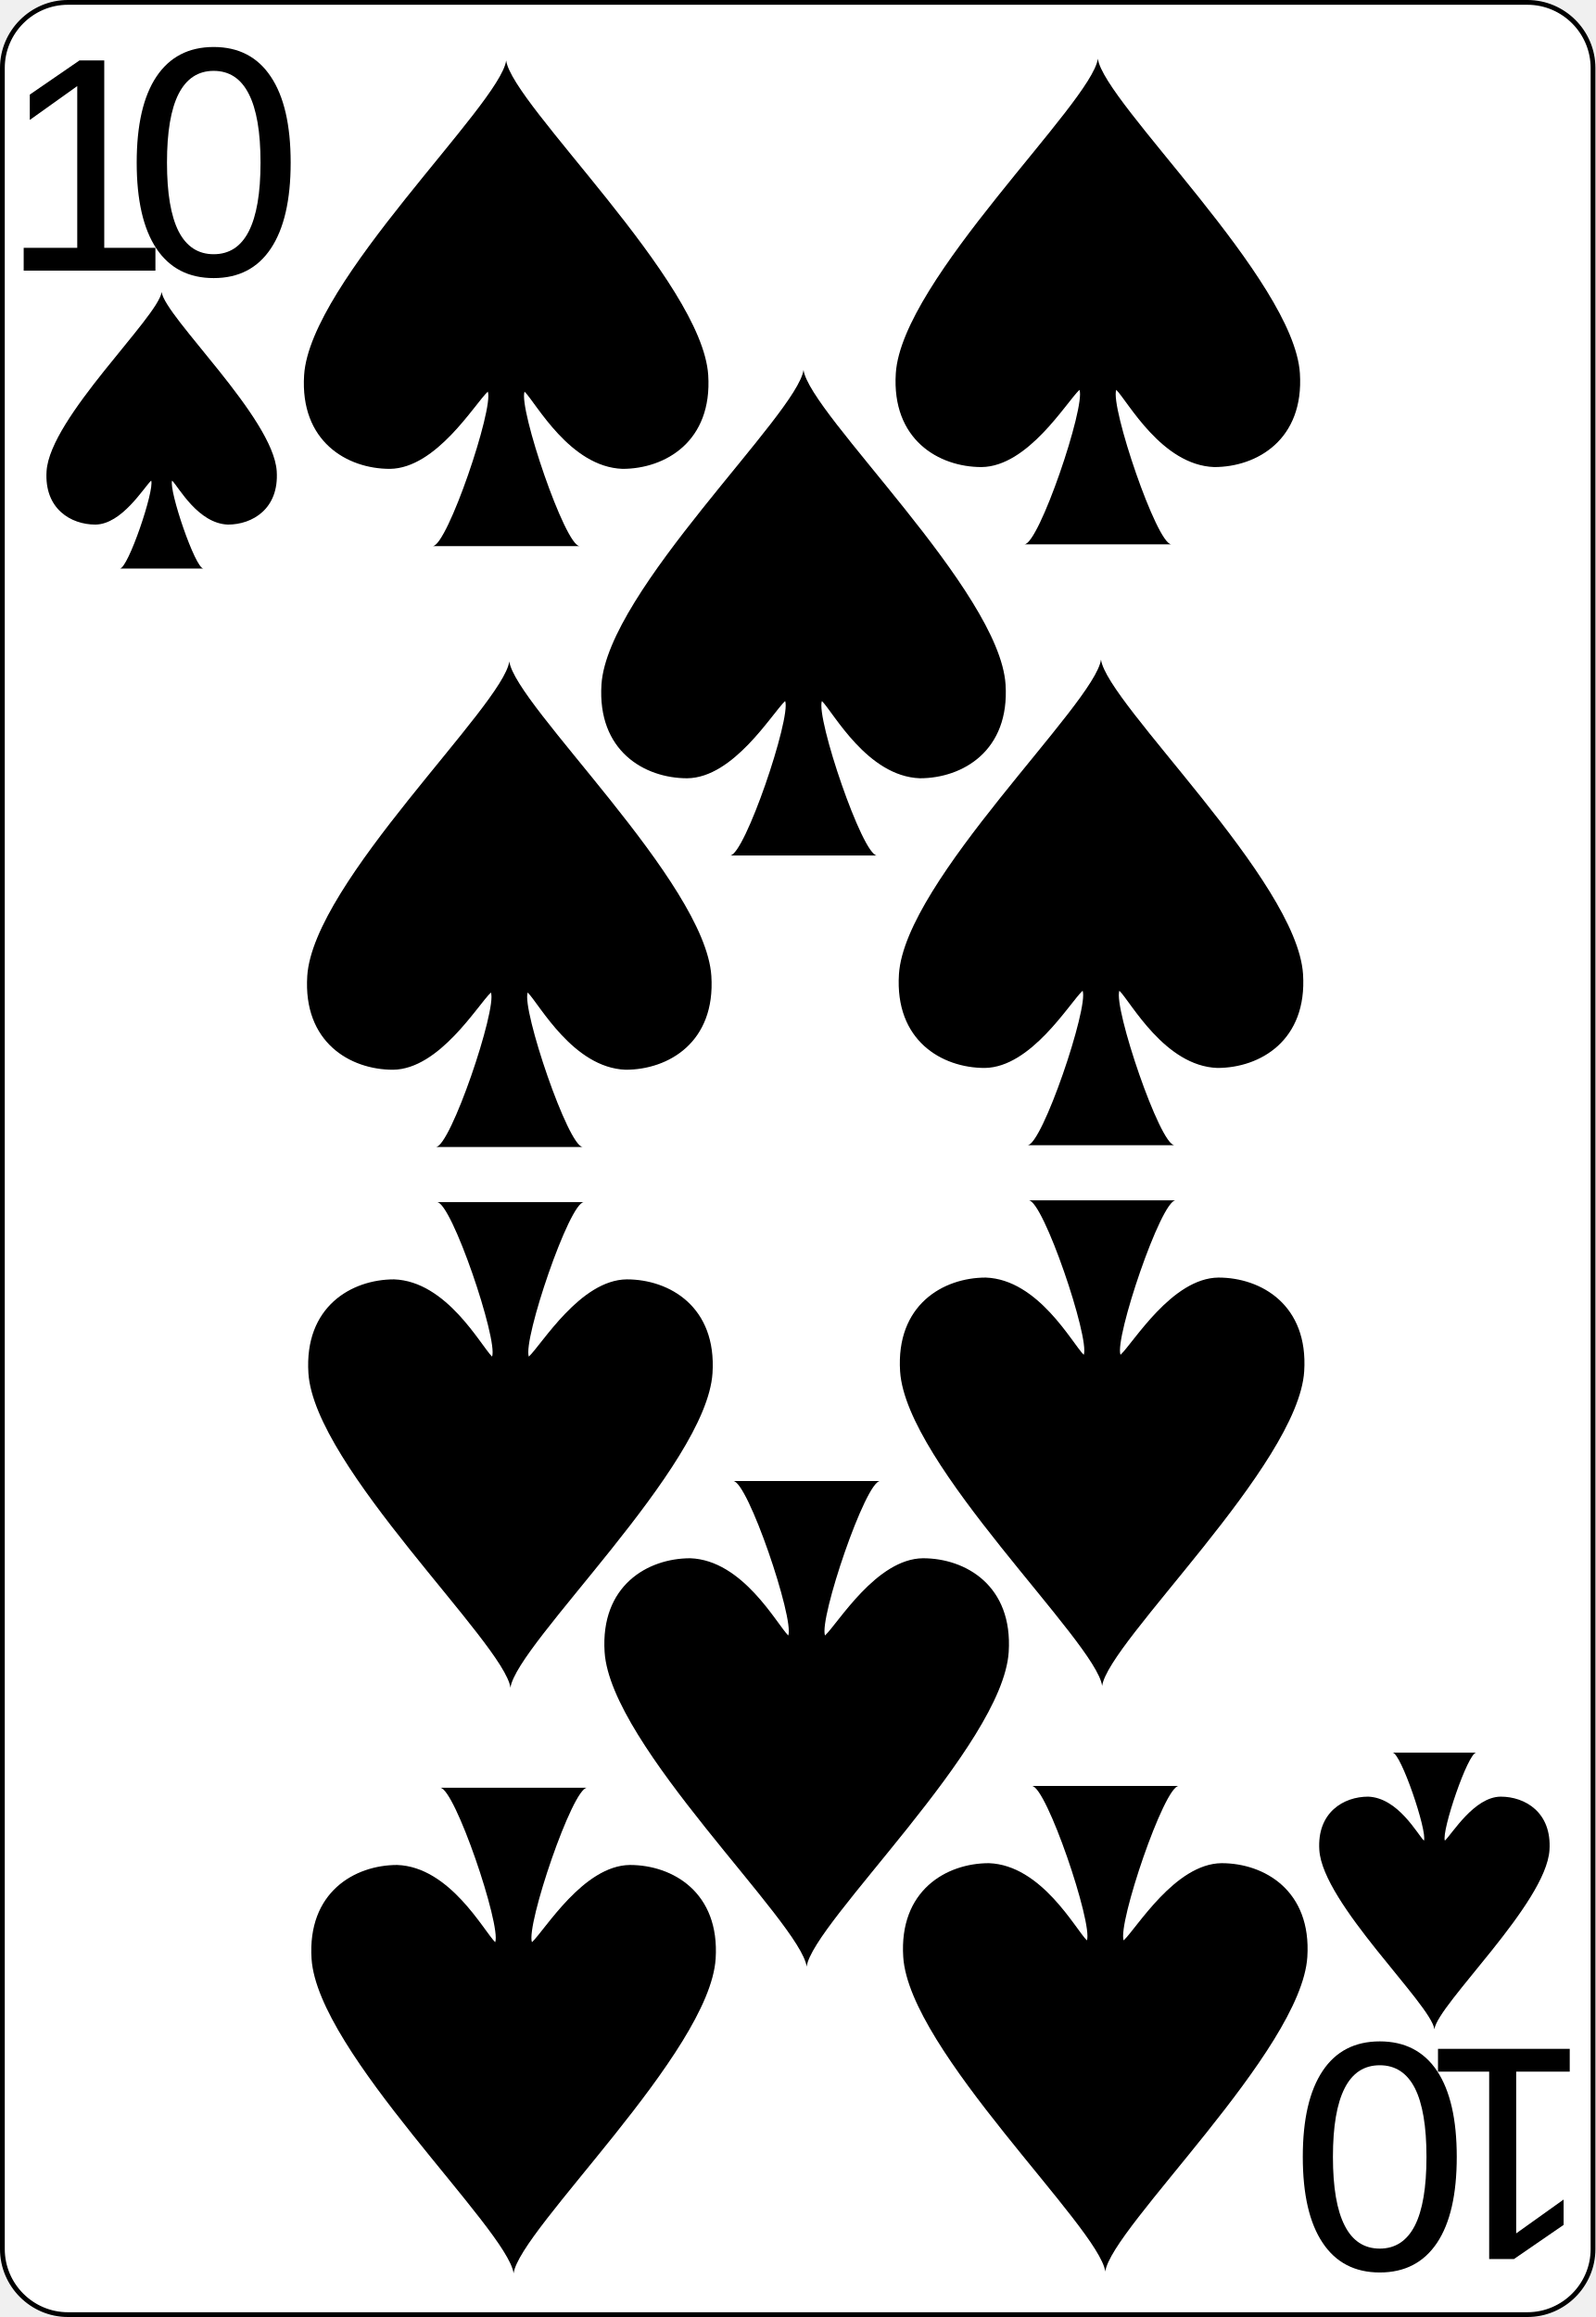
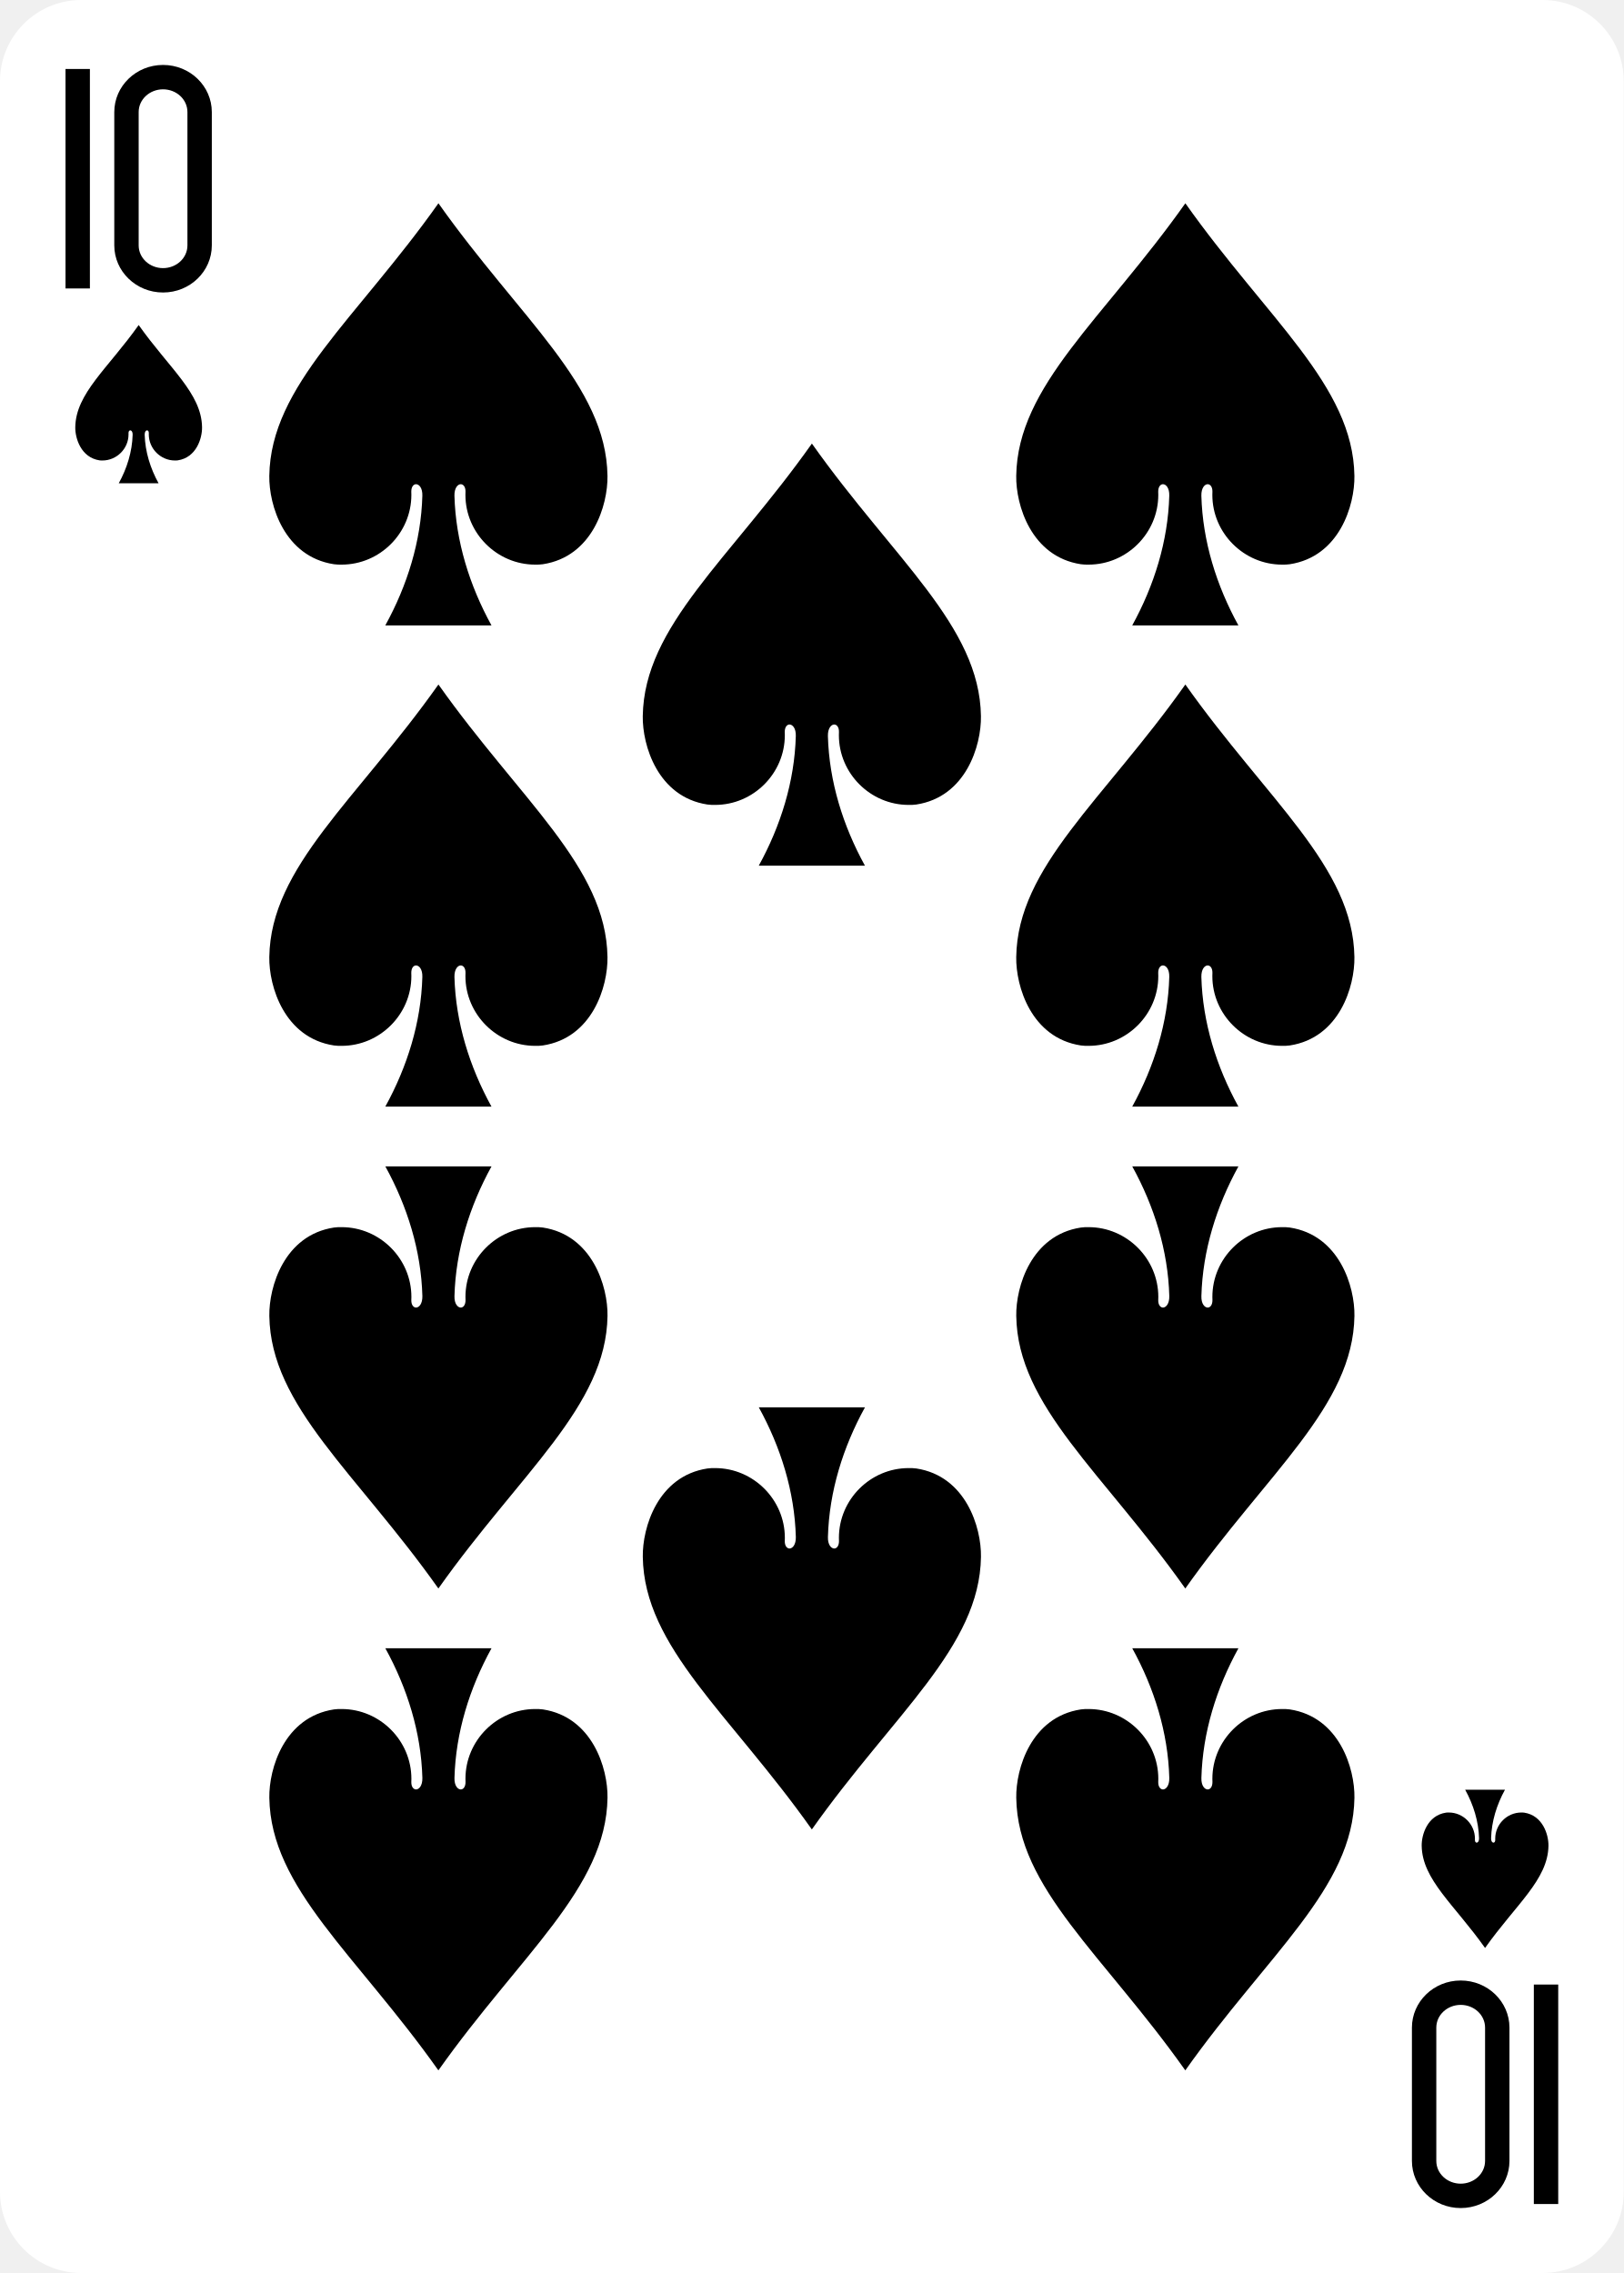
- <svg xmlns="http://www.w3.org/2000/svg" width="167.087pt" height="242.667pt" viewBox="0 0 167.087 242.667" xml:space="preserve" id="svg2" version="1.1">
-   <defs id="defs41" />
-   <g id="Layer_x0020_1" style="fill-rule:nonzero;clip-rule:nonzero;stroke:#000000;stroke-miterlimit:4;">
-     <path style="fill:#FFFFFF;stroke-width:0.5;" d="M166.837,235.548c0,3.777-3.087,6.869-6.871,6.869H7.111c-3.775,0-6.861-3.092-6.861-6.869V7.12C0.25,3.343,3.336,0.25,7.111,0.25h152.855    c3.784,0,6.871,3.093,6.871,6.87v228.428z" id="path5" />
-     <g style="stroke:none;" id="g7">
-       <g id="g9">
- 				
- 			</g>
-     </g>
-     <g id="g15">
- 			
- 		</g>
-     <g id="g19">
- 			
- 		</g>
-     <g style="stroke:none;" id="g23">
-       <g id="g25">
- 				
- 			</g>
-     </g>
-     <g style="stroke:none;" id="g31">
-       <g id="g33">
- 				
- 			</g>
+ <svg xmlns="http://www.w3.org/2000/svg" width="100%" height="100%" viewBox="0 0 1500 2100" version="1.1" xml:space="preserve" style="fill-rule:evenodd;clip-rule:evenodd;stroke-linejoin:round;stroke-miterlimit:2;">
+   <g transform="matrix(2,0,0,2,0,0)">
+     <path d="M750,37.5C750,16.803 733.197,0 712.5,0L37.5,0C16.803,0 0,16.803 0,37.5L0,1012.5C0,1033.197 16.803,1050 37.5,1050L712.5,1050C733.197,1050 750,1033.197 750,1012.5L750,37.5Z" style="fill:white;" />
+   </g>
+   <g id="spades">
+     <g>
+       <g>
+         <g id="b" transform="matrix(-71.44049,0,-0,-71.44049,24663.953,13930.658)">
+           <path d="M339.569,168.222C340.627,169.718 341.738,170.578 341.755,171.747C341.761,172.125 341.562,172.792 340.919,172.89C340.887,172.895 340.854,172.895 340.82,172.895C340.326,172.895 339.918,172.488 339.918,171.993L339.919,171.951C339.92,171.888 339.89,171.855 339.857,171.855C339.819,171.856 339.774,171.903 339.776,172.004C339.792,172.592 339.971,173.165 340.255,173.681L338.882,173.681C339.166,173.165 339.345,172.592 339.361,172.004C339.364,171.903 339.319,171.856 339.28,171.855C339.247,171.855 339.218,171.888 339.218,171.951L339.219,171.993C339.219,172.488 338.812,172.895 338.317,172.895C338.284,172.895 338.251,172.895 338.218,172.89C337.576,172.792 337.376,172.125 337.382,171.747C337.399,170.578 338.511,169.718 339.569,168.222Z" />
+         </g>
+         <g id="b1" transform="matrix(-71.44049,0,-0,-71.44049,25008.953,13708.058)">
+           <path d="M339.569,168.222C340.627,169.718 341.738,170.578 341.755,171.747C341.761,172.125 341.562,172.792 340.919,172.89C340.887,172.895 340.854,172.895 340.82,172.895C340.326,172.895 339.918,172.488 339.918,171.993L339.919,171.951C339.92,171.888 339.89,171.855 339.857,171.855C339.819,171.856 339.774,171.903 339.776,172.004C339.792,172.592 339.971,173.165 340.255,173.681L338.882,173.681C339.166,173.165 339.345,172.592 339.361,172.004C339.364,171.903 339.319,171.856 339.28,171.855C339.247,171.855 339.218,171.888 339.218,171.951L339.219,171.993C339.219,172.488 338.812,172.895 338.317,172.895C338.284,172.895 338.251,172.895 338.218,172.89C337.576,172.792 337.376,172.125 337.382,171.747C337.399,170.578 338.511,169.718 339.569,168.222Z" />
+         </g>
+         <g id="b2" transform="matrix(-71.44049,0,-0,-71.44049,24663.953,13485.458)">
+           <path d="M339.569,168.222C340.627,169.718 341.738,170.578 341.755,171.747C341.761,172.125 341.562,172.792 340.919,172.89C340.887,172.895 340.854,172.895 340.82,172.895C340.326,172.895 339.918,172.488 339.918,171.993L339.919,171.951C339.92,171.888 339.89,171.855 339.857,171.855C339.819,171.856 339.774,171.903 339.776,172.004C339.792,172.592 339.971,173.165 340.255,173.681L338.882,173.681C339.166,173.165 339.345,172.592 339.361,172.004C339.364,171.903 339.319,171.856 339.28,171.855C339.247,171.855 339.218,171.888 339.218,171.951L339.219,171.993C339.219,172.488 338.812,172.895 338.317,172.895C338.284,172.895 338.251,172.895 338.218,172.89C337.576,172.792 337.376,172.125 337.382,171.747C337.399,170.578 338.511,169.718 339.569,168.222Z" />
+         </g>
+         <g id="b3" transform="matrix(-71.44049,0,-0,-71.44049,25353.953,13930.658)">
+           <path d="M339.569,168.222C340.627,169.718 341.738,170.578 341.755,171.747C341.761,172.125 341.562,172.792 340.919,172.89C340.887,172.895 340.854,172.895 340.82,172.895C340.326,172.895 339.918,172.488 339.918,171.993L339.919,171.951C339.92,171.888 339.89,171.855 339.857,171.855C339.819,171.856 339.774,171.903 339.776,172.004C339.792,172.592 339.971,173.165 340.255,173.681L338.882,173.681C339.166,173.165 339.345,172.592 339.361,172.004C339.364,171.903 339.319,171.856 339.28,171.855C339.247,171.855 339.218,171.888 339.218,171.951L339.219,171.993C339.219,172.488 338.812,172.895 338.317,172.895C338.284,172.895 338.251,172.895 338.218,172.89C337.576,172.792 337.376,172.125 337.382,171.747C337.399,170.578 338.511,169.718 339.569,168.222Z" />
+         </g>
+         <g id="b4" transform="matrix(71.44049,0,0,71.44049,-23853.953,-11830.058)">
+           <path d="M339.569,168.222C340.627,169.718 341.738,170.578 341.755,171.747C341.761,172.125 341.562,172.792 340.919,172.89C340.887,172.895 340.854,172.895 340.82,172.895C340.326,172.895 339.918,172.488 339.918,171.993L339.919,171.951C339.92,171.888 339.89,171.855 339.857,171.855C339.819,171.856 339.774,171.903 339.776,172.004C339.792,172.592 339.971,173.165 340.255,173.681L338.882,173.681C339.166,173.165 339.345,172.592 339.361,172.004C339.364,171.903 339.319,171.856 339.28,171.855C339.247,171.855 339.218,171.888 339.218,171.951L339.219,171.993C339.219,172.488 338.812,172.895 338.317,172.895C338.284,172.895 338.251,172.895 338.218,172.89C337.576,172.792 337.376,172.125 337.382,171.747C337.399,170.578 338.511,169.718 339.569,168.222Z" />
+         </g>
+         <g id="b5" transform="matrix(71.44049,0,0,71.44049,-23163.953,-11830.058)">
+           <path d="M339.569,168.222C340.627,169.718 341.738,170.578 341.755,171.747C341.761,172.125 341.562,172.792 340.919,172.89C340.887,172.895 340.854,172.895 340.82,172.895C340.326,172.895 339.918,172.488 339.918,171.993L339.919,171.951C339.92,171.888 339.89,171.855 339.857,171.855C339.819,171.856 339.774,171.903 339.776,172.004C339.792,172.592 339.971,173.165 340.255,173.681L338.882,173.681C339.166,173.165 339.345,172.592 339.361,172.004C339.364,171.903 339.319,171.856 339.28,171.855C339.247,171.855 339.218,171.888 339.218,171.951L339.219,171.993C339.219,172.488 338.812,172.895 338.317,172.895C338.284,172.895 338.251,172.895 338.218,172.89C337.576,172.792 337.376,172.125 337.382,171.747C337.399,170.578 338.511,169.718 339.569,168.222Z" />
+         </g>
+         <g id="b6" transform="matrix(71.44049,0,0,71.44049,-23163.953,-11385.458)">
+           <path d="M339.569,168.222C340.627,169.718 341.738,170.578 341.755,171.747C341.761,172.125 341.562,172.792 340.919,172.89C340.887,172.895 340.854,172.895 340.82,172.895C340.326,172.895 339.918,172.488 339.918,171.993L339.919,171.951C339.92,171.888 339.89,171.855 339.857,171.855C339.819,171.856 339.774,171.903 339.776,172.004C339.792,172.592 339.971,173.165 340.255,173.681L338.882,173.681C339.166,173.165 339.345,172.592 339.361,172.004C339.364,171.903 339.319,171.856 339.28,171.855C339.247,171.855 339.218,171.888 339.218,171.951L339.219,171.993C339.219,172.488 338.812,172.895 338.317,172.895C338.284,172.895 338.251,172.895 338.218,172.89C337.576,172.792 337.376,172.125 337.382,171.747C337.399,170.578 338.511,169.718 339.569,168.222Z" />
+         </g>
+         <g id="b7" transform="matrix(-71.44049,0,-0,-71.44049,25353.953,13485.458)">
+           <path d="M339.569,168.222C340.627,169.718 341.738,170.578 341.755,171.747C341.761,172.125 341.562,172.792 340.919,172.89C340.887,172.895 340.854,172.895 340.82,172.895C340.326,172.895 339.918,172.488 339.918,171.993L339.919,171.951C339.92,171.888 339.89,171.855 339.857,171.855C339.819,171.856 339.774,171.903 339.776,172.004C339.792,172.592 339.971,173.165 340.255,173.681L338.882,173.681C339.166,173.165 339.345,172.592 339.361,172.004C339.364,171.903 339.319,171.856 339.28,171.855C339.247,171.855 339.218,171.888 339.218,171.951L339.219,171.993C339.219,172.488 338.812,172.895 338.317,172.895C338.284,172.895 338.251,172.895 338.218,172.89C337.576,172.792 337.376,172.125 337.382,171.747C337.399,170.578 338.511,169.718 339.569,168.222Z" />
+         </g>
+         <g id="b8" transform="matrix(71.44049,0,0,71.44049,-23853.953,-11385.458)">
+           <path d="M339.569,168.222C340.627,169.718 341.738,170.578 341.755,171.747C341.761,172.125 341.562,172.792 340.919,172.89C340.887,172.895 340.854,172.895 340.82,172.895C340.326,172.895 339.918,172.488 339.918,171.993L339.919,171.951C339.92,171.888 339.89,171.855 339.857,171.855C339.819,171.856 339.774,171.903 339.776,172.004C339.792,172.592 339.971,173.165 340.255,173.681L338.882,173.681C339.166,173.165 339.345,172.592 339.361,172.004C339.364,171.903 339.319,171.856 339.28,171.855C339.247,171.855 339.218,171.888 339.218,171.951L339.219,171.993C339.219,172.488 338.812,172.895 338.317,172.895C338.284,172.895 338.251,172.895 338.218,172.89C337.576,172.792 337.376,172.125 337.382,171.747C337.399,170.578 338.511,169.718 339.569,168.222Z" />
+         </g>
+         <g id="b9" transform="matrix(71.44049,0,0,71.44049,-23508.953,-11608.058)">
+           <path d="M339.569,168.222C340.627,169.718 341.738,170.578 341.755,171.747C341.761,172.125 341.562,172.792 340.919,172.89C340.887,172.895 340.854,172.895 340.82,172.895C340.326,172.895 339.918,172.488 339.918,171.993L339.919,171.951C339.92,171.888 339.89,171.855 339.857,171.855C339.819,171.856 339.774,171.903 339.776,172.004C339.792,172.592 339.971,173.165 340.255,173.681L338.882,173.681C339.166,173.165 339.345,172.592 339.361,172.004C339.364,171.903 339.319,171.856 339.28,171.855C339.247,171.855 339.218,171.888 339.218,171.951L339.219,171.993C339.219,172.488 338.812,172.895 338.317,172.895C338.284,172.895 338.251,172.895 338.218,172.89C337.576,172.792 337.376,172.125 337.382,171.747C337.399,170.578 338.511,169.718 339.569,168.222Z" />
+         </g>
+       </g>
+       <g transform="matrix(2,0,0,2,0,0)">
+         <g id="b10" transform="matrix(13.39072,0,0,13.39072,-4483.019,-2102.467)">
+           <path d="M339.569,168.222C340.627,169.718 341.738,170.578 341.755,171.747C341.761,172.125 341.562,172.792 340.919,172.89C340.887,172.895 340.854,172.895 340.82,172.895C340.326,172.895 339.918,172.488 339.918,171.993L339.919,171.951C339.92,171.888 339.89,171.855 339.857,171.855C339.819,171.856 339.774,171.903 339.776,172.004C339.792,172.592 339.971,173.165 340.255,173.681L338.882,173.681C339.166,173.165 339.345,172.592 339.361,172.004C339.364,171.903 339.319,171.856 339.28,171.855C339.247,171.855 339.218,171.888 339.218,171.951L339.219,171.993C339.219,172.488 338.812,172.895 338.317,172.895C338.284,172.895 338.251,172.895 338.218,172.89C337.576,172.792 337.376,172.125 337.382,171.747C337.399,170.578 338.511,169.718 339.569,168.222Z" />
+         </g>
+         <g id="B" transform="matrix(7.508436,0,0,7.508436,-5330.762,-3.787964)">
+           <path d="M723,15.6C723,17.195 721.663,18.5 720,18.5C718.337,18.5 717,17.195 717,15.6L717,7.4C717,5.805 718.337,4.5 720,4.5C721.663,4.5 723,5.805 723,7.4L723,15.6ZM721.5,15.6L721.5,7.4C721.5,6.615 720.818,6 720,6C719.182,6 718.5,6.615 718.5,7.4L718.5,15.6C718.5,16.385 719.182,17 720,17C720.818,17 721.5,16.385 721.5,15.6ZM714,4.75L715.5,4.75L715.5,18.25L714,18.25L714,4.75Z" />
+         </g>
+         <g transform="matrix(0.720725,0,0,0.55625,-140.25,-311.6339)">
+           <rect x="236.22" y="614.173" width="94.488" height="188.976" style="fill:none;" />
+         </g>
+         <g id="b11" transform="matrix(-13.39072,-0,0,-13.39072,5233.019,3152.467)">
+           <path d="M339.569,168.222C340.627,169.718 341.738,170.578 341.755,171.747C341.761,172.125 341.562,172.792 340.919,172.89C340.887,172.895 340.854,172.895 340.82,172.895C340.326,172.895 339.918,172.488 339.918,171.993L339.919,171.951C339.92,171.888 339.89,171.855 339.857,171.855C339.819,171.856 339.774,171.903 339.776,172.004C339.792,172.592 339.971,173.165 340.255,173.681L338.882,173.681C339.166,173.165 339.345,172.592 339.361,172.004C339.364,171.903 339.319,171.856 339.28,171.855C339.247,171.855 339.218,171.888 339.218,171.951L339.219,171.993C339.219,172.488 338.812,172.895 338.317,172.895C338.284,172.895 338.251,172.895 338.218,172.89C337.576,172.792 337.376,172.125 337.382,171.747C337.399,170.578 338.511,169.718 339.569,168.222Z" />
+         </g>
+         <g id="B1" transform="matrix(-7.508436,-0,0,-7.508436,6080.762,1053.788)">
+           <path d="M723,15.6C723,17.195 721.663,18.5 720,18.5C718.337,18.5 717,17.195 717,15.6L717,7.4C717,5.805 718.337,4.5 720,4.5C721.663,4.5 723,5.805 723,7.4L723,15.6ZM721.5,15.6L721.5,7.4C721.5,6.615 720.818,6 720,6C719.182,6 718.5,6.615 718.5,7.4L718.5,15.6C718.5,16.385 719.182,17 720,17C720.818,17 721.5,16.385 721.5,15.6ZM714,4.75L715.5,4.75L715.5,18.25L714,18.25L714,4.75Z" />
+         </g>
+         <g transform="matrix(-0.720725,-0,0,-0.55625,890.25,1361.634)">
+           <rect x="236.22" y="614.173" width="94.488" height="188.976" style="fill:none;" />
+         </g>
+       </g>
    </g>
  </g>
-   <text xml:space="preserve" style="font-size:32px;font-style:normal;font-weight:normal;line-height:125%;letter-spacing:0px;word-spacing:0px;fill:#000000;fill-opacity:1;stroke:none;font-family:Bitstream Vera Sans" x="0.044" y="28.342" id="text3788">
-     <tspan id="tspan3790" x="0.044" y="28.342" style="font-style:normal;font-variant:normal;font-weight:normal;font-stretch:normal;font-family:Arial;-inkscape-font-specification:Arial">1</tspan>
-   </text>
-   <g transform="matrix(1.508595,0,0,1.379325,16.92904,45.0659)" id="layer1-7">
-     <path id="sl" d="M 7.989,3.103 C 7.747,-0.954 0.242,-8.59 0,-10.5 c -0.242,1.909 -7.747,9.545 -7.989,13.603 -0.169,2.868 1.695,4.057 3.39,4.057 1.835,-0.022 3.351,-2.801 3.873,-3.341 0.242,0.716 -1.603,6.682 -2.179,6.682 l 5.811,0 C 2.33,10.501 0.485,4.535 0.727,3.819 1.184,4.315 2.524,7.077 4.601,7.16 6.295,7.159 8.158,5.971 7.989,3.103 z" style="fill:#000000" />
-   </g>
-   <g transform="matrix(2.648679,0,0,2.421718,53.01089,31.766)" id="layer1-7-88">
-     <path id="sl-4" d="M 7.989,3.103 C 7.747,-0.954 0.242,-8.59 0,-10.5 c -0.242,1.909 -7.747,9.545 -7.989,13.603 -0.169,2.868 1.695,4.057 3.39,4.057 1.835,-0.022 3.351,-2.801 3.873,-3.341 0.242,0.716 -1.603,6.682 -2.179,6.682 l 5.811,0 C 2.33,10.501 0.485,4.535 0.727,3.819 1.184,4.315 2.524,7.077 4.601,7.16 6.295,7.159 8.158,5.971 7.989,3.103 z" style="fill:#000000" />
-   </g>
-   <g transform="matrix(-1.508595,0,0,-1.379325,150.2251,198.0441)" id="layer1-7-3">
-     <path id="sl-1" d="M 7.989,3.103 C 7.747,-0.954 0.242,-8.59 0,-10.5 c -0.242,1.909 -7.747,9.545 -7.989,13.603 -0.169,2.868 1.695,4.057 3.39,4.057 1.835,-0.022 3.351,-2.801 3.873,-3.341 0.242,0.716 -1.603,6.682 -2.179,6.682 l 5.811,0 C 2.33,10.501 0.485,4.535 0.727,3.819 1.184,4.315 2.524,7.077 4.601,7.16 6.295,7.159 8.158,5.971 7.989,3.103 z" style="fill:#000000" />
-   </g>
-   <g transform="matrix(2.648679,0,0,2.421718,53.33971,94.6985)" id="layer1-7-88-8">
-     <path id="sl-4-8" d="M 7.989,3.103 C 7.747,-0.954 0.242,-8.59 0,-10.5 c -0.242,1.909 -7.747,9.545 -7.989,13.603 -0.169,2.868 1.695,4.057 3.39,4.057 1.835,-0.022 3.351,-2.801 3.873,-3.341 0.242,0.716 -1.603,6.682 -2.179,6.682 l 5.811,0 C 2.33,10.501 0.485,4.535 0.727,3.819 1.184,4.315 2.524,7.077 4.601,7.16 6.295,7.159 8.158,5.971 7.989,3.103 z" style="fill:#000000" />
-   </g>
-   <g transform="matrix(-2.648679,0,0,-2.421718,53.78926,212.6639)" id="layer1-7-88-4">
-     <path id="sl-4-3" d="M 7.989,3.103 C 7.747,-0.954 0.242,-8.59 0,-10.5 c -0.242,1.909 -7.747,9.545 -7.989,13.603 -0.169,2.868 1.695,4.057 3.39,4.057 1.835,-0.022 3.351,-2.801 3.873,-3.341 0.242,0.716 -1.603,6.682 -2.179,6.682 l 5.811,0 C 2.33,10.501 0.485,4.535 0.727,3.819 1.184,4.315 2.524,7.077 4.601,7.16 6.295,7.159 8.158,5.971 7.989,3.103 z" style="fill:#000000" />
-   </g>
-   <g transform="matrix(-2.648679,0,0,-2.421718,53.46044,151.3314)" id="layer1-7-88-8-1">
-     <path id="sl-4-8-4" d="M 7.989,3.103 C 7.747,-0.954 0.242,-8.59 0,-10.5 c -0.242,1.909 -7.747,9.545 -7.989,13.603 -0.169,2.868 1.695,4.057 3.39,4.057 1.835,-0.022 3.351,-2.801 3.873,-3.341 0.242,0.716 -1.603,6.682 -2.179,6.682 l 5.811,0 C 2.33,10.501 0.485,4.535 0.727,3.819 1.184,4.315 2.524,7.077 4.601,7.16 6.295,7.159 8.158,5.971 7.989,3.103 z" style="fill:#000000" />
-   </g>
-   <g transform="matrix(2.648679,0,0,2.421718,114.9782,31.57803)" id="layer1-7-88-9">
-     <path id="sl-4-2" d="M 7.989,3.103 C 7.747,-0.954 0.242,-8.59 0,-10.5 c -0.242,1.909 -7.747,9.545 -7.989,13.603 -0.169,2.868 1.695,4.057 3.39,4.057 1.835,-0.022 3.351,-2.801 3.873,-3.341 0.242,0.716 -1.603,6.682 -2.179,6.682 l 5.811,0 C 2.33,10.501 0.485,4.535 0.727,3.819 1.184,4.315 2.524,7.077 4.601,7.16 6.295,7.159 8.158,5.971 7.989,3.103 z" style="fill:#000000" />
-   </g>
-   <g transform="matrix(2.648679,0,0,2.421718,115.307,94.51054)" id="layer1-7-88-8-0">
-     <path id="sl-4-8-6" d="M 7.989,3.103 C 7.747,-0.954 0.242,-8.59 0,-10.5 c -0.242,1.909 -7.747,9.545 -7.989,13.603 -0.169,2.868 1.695,4.057 3.39,4.057 1.835,-0.022 3.351,-2.801 3.873,-3.341 0.242,0.716 -1.603,6.682 -2.179,6.682 l 5.811,0 C 2.33,10.501 0.485,4.535 0.727,3.819 1.184,4.315 2.524,7.077 4.601,7.16 6.295,7.159 8.158,5.971 7.989,3.103 z" style="fill:#000000" />
-   </g>
-   <g transform="matrix(-2.648679,0,0,-2.421718,115.7566,212.476)" id="layer1-7-88-4-8">
-     <path id="sl-4-3-9" d="M 7.989,3.103 C 7.747,-0.954 0.242,-8.59 0,-10.5 c -0.242,1.909 -7.747,9.545 -7.989,13.603 -0.169,2.868 1.695,4.057 3.39,4.057 1.835,-0.022 3.351,-2.801 3.873,-3.341 0.242,0.716 -1.603,6.682 -2.179,6.682 l 5.811,0 C 2.33,10.501 0.485,4.535 0.727,3.819 1.184,4.315 2.524,7.077 4.601,7.16 6.295,7.159 8.158,5.971 7.989,3.103 z" style="fill:#000000" />
-   </g>
-   <g transform="matrix(-2.648679,0,0,-2.421718,115.4278,151.1435)" id="layer1-7-88-8-1-2">
-     <path id="sl-4-8-4-6" d="M 7.989,3.103 C 7.747,-0.954 0.242,-8.59 0,-10.5 c -0.242,1.909 -7.747,9.545 -7.989,13.603 -0.169,2.868 1.695,4.057 3.39,4.057 1.835,-0.022 3.351,-2.801 3.873,-3.341 0.242,0.716 -1.603,6.682 -2.179,6.682 l 5.811,0 C 2.33,10.501 0.485,4.535 0.727,3.819 1.184,4.315 2.524,7.077 4.601,7.16 6.295,7.159 8.158,5.971 7.989,3.103 z" style="fill:#000000" />
-   </g>
-   <g transform="matrix(2.648679,0,0,2.421718,84.15214,64.1712)" id="layer1-7-88-6">
-     <path id="sl-4-4" d="M 7.989,3.103 C 7.747,-0.954 0.242,-8.59 0,-10.5 c -0.242,1.909 -7.747,9.545 -7.989,13.603 -0.169,2.868 1.695,4.057 3.39,4.057 1.835,-0.022 3.351,-2.801 3.873,-3.341 0.242,0.716 -1.603,6.682 -2.179,6.682 l 5.811,0 C 2.33,10.501 0.485,4.535 0.727,3.819 1.184,4.315 2.524,7.077 4.601,7.16 6.295,7.159 8.158,5.971 7.989,3.103 z" style="fill:#000000" />
-   </g>
-   <g transform="matrix(-2.648679,0,0,-2.421718,84.48087,180.5402)" id="layer1-7-88-6-6">
-     <path id="sl-4-4-8" d="M 7.989,3.103 C 7.747,-0.954 0.242,-8.59 0,-10.5 c -0.242,1.909 -7.747,9.545 -7.989,13.603 -0.169,2.868 1.695,4.057 3.39,4.057 1.835,-0.022 3.351,-2.801 3.873,-3.341 0.242,0.716 -1.603,6.682 -2.179,6.682 l 5.811,0 C 2.33,10.501 0.485,4.535 0.727,3.819 1.184,4.315 2.524,7.077 4.601,7.16 6.295,7.159 8.158,5.971 7.989,3.103 z" style="fill:#000000" />
-   </g>
-   <text xml:space="preserve" style="font-size:32px;font-style:normal;font-weight:normal;line-height:125%;letter-spacing:0px;word-spacing:0px;fill:#000000;fill-opacity:1;stroke:none;font-family:Bitstream Vera Sans" x="12.206" y="28.671" id="text3038">
-     <tspan id="tspan3040" x="12.206" y="28.671">0</tspan>
-   </text>
-   <text xml:space="preserve" style="font-size:32px;font-style:normal;font-weight:normal;line-height:125%;letter-spacing:0px;word-spacing:0px;fill:#000000;fill-opacity:1;stroke:none;font-family:Bitstream Vera Sans" x="-166.837" y="-214.583" id="text3788-4" transform="scale(-1,-1)">
-     <tspan id="tspan3790-3" x="-166.837" y="-214.583" style="font-style:normal;font-variant:normal;font-weight:normal;font-stretch:normal;font-family:Arial;-inkscape-font-specification:Arial">1</tspan>
-   </text>
-   <text xml:space="preserve" style="font-size:32px;font-style:normal;font-weight:normal;line-height:125%;letter-spacing:0px;word-spacing:0px;fill:#000000;fill-opacity:1;stroke:none;font-family:Bitstream Vera Sans" x="-154.674" y="-214.254" id="text3038-1" transform="scale(-1,-1)">
-     <tspan id="tspan3040-4" x="-154.674" y="-214.254">0</tspan>
-   </text>
</svg>
